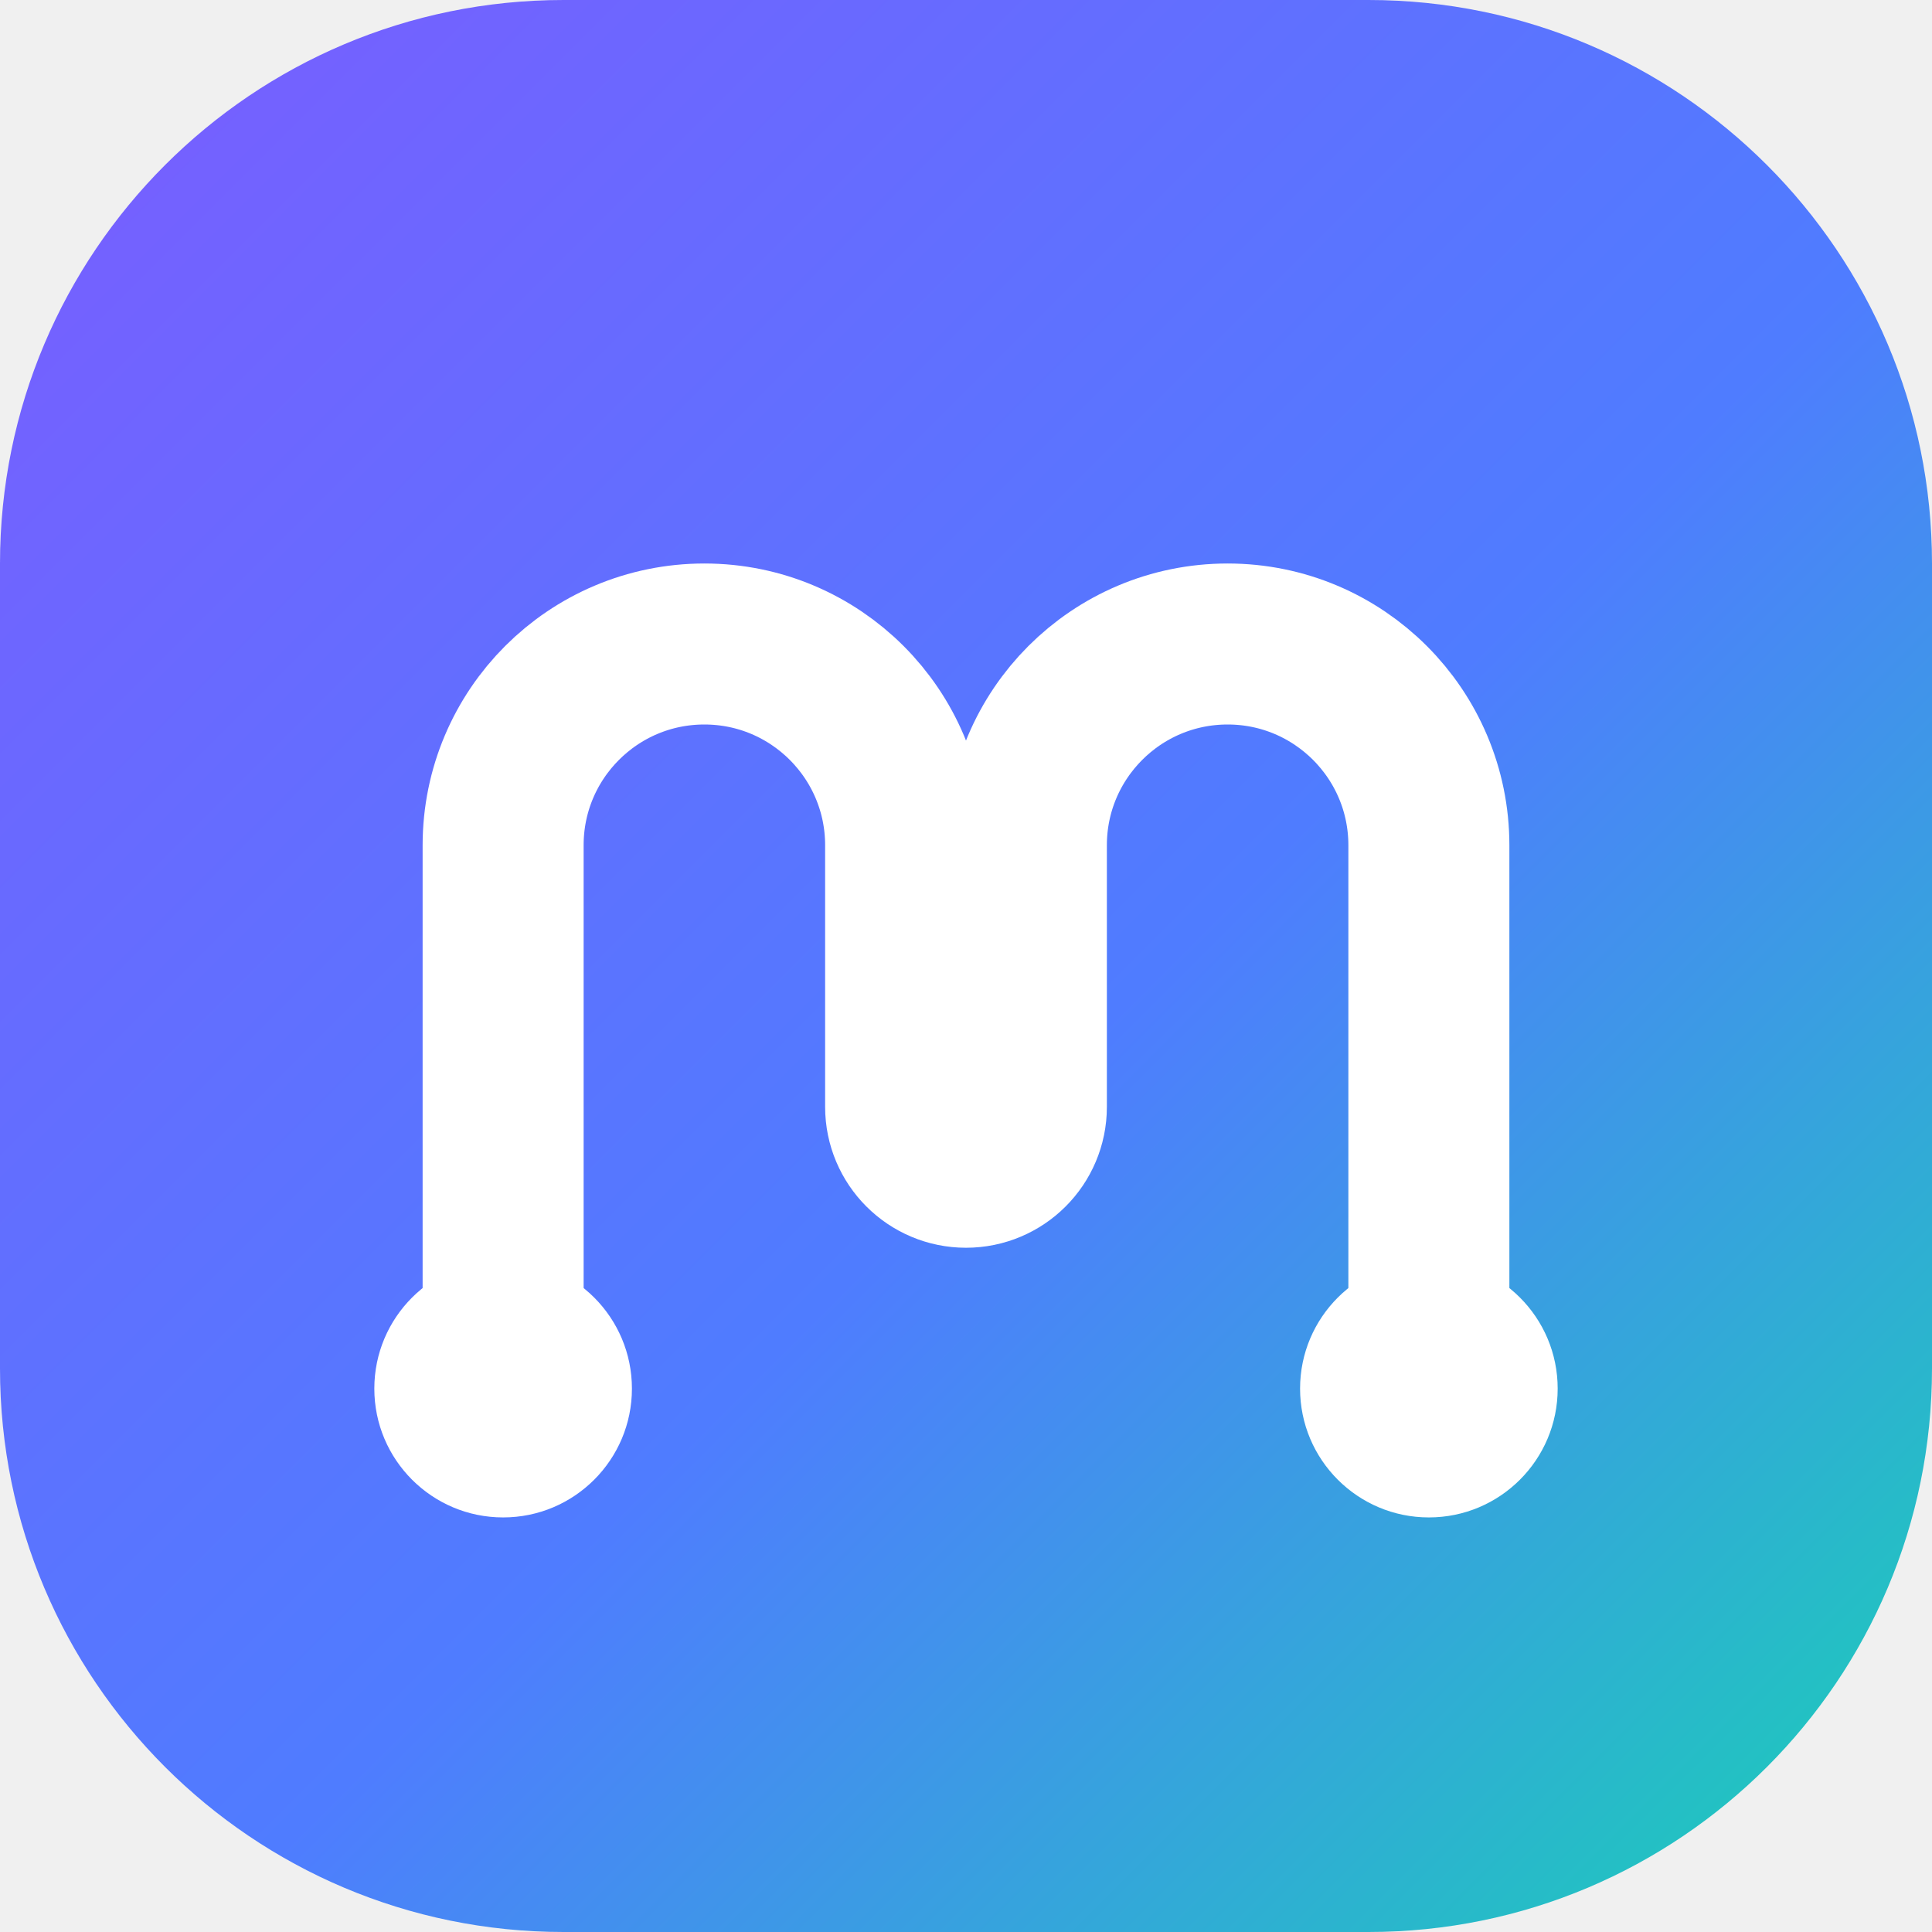
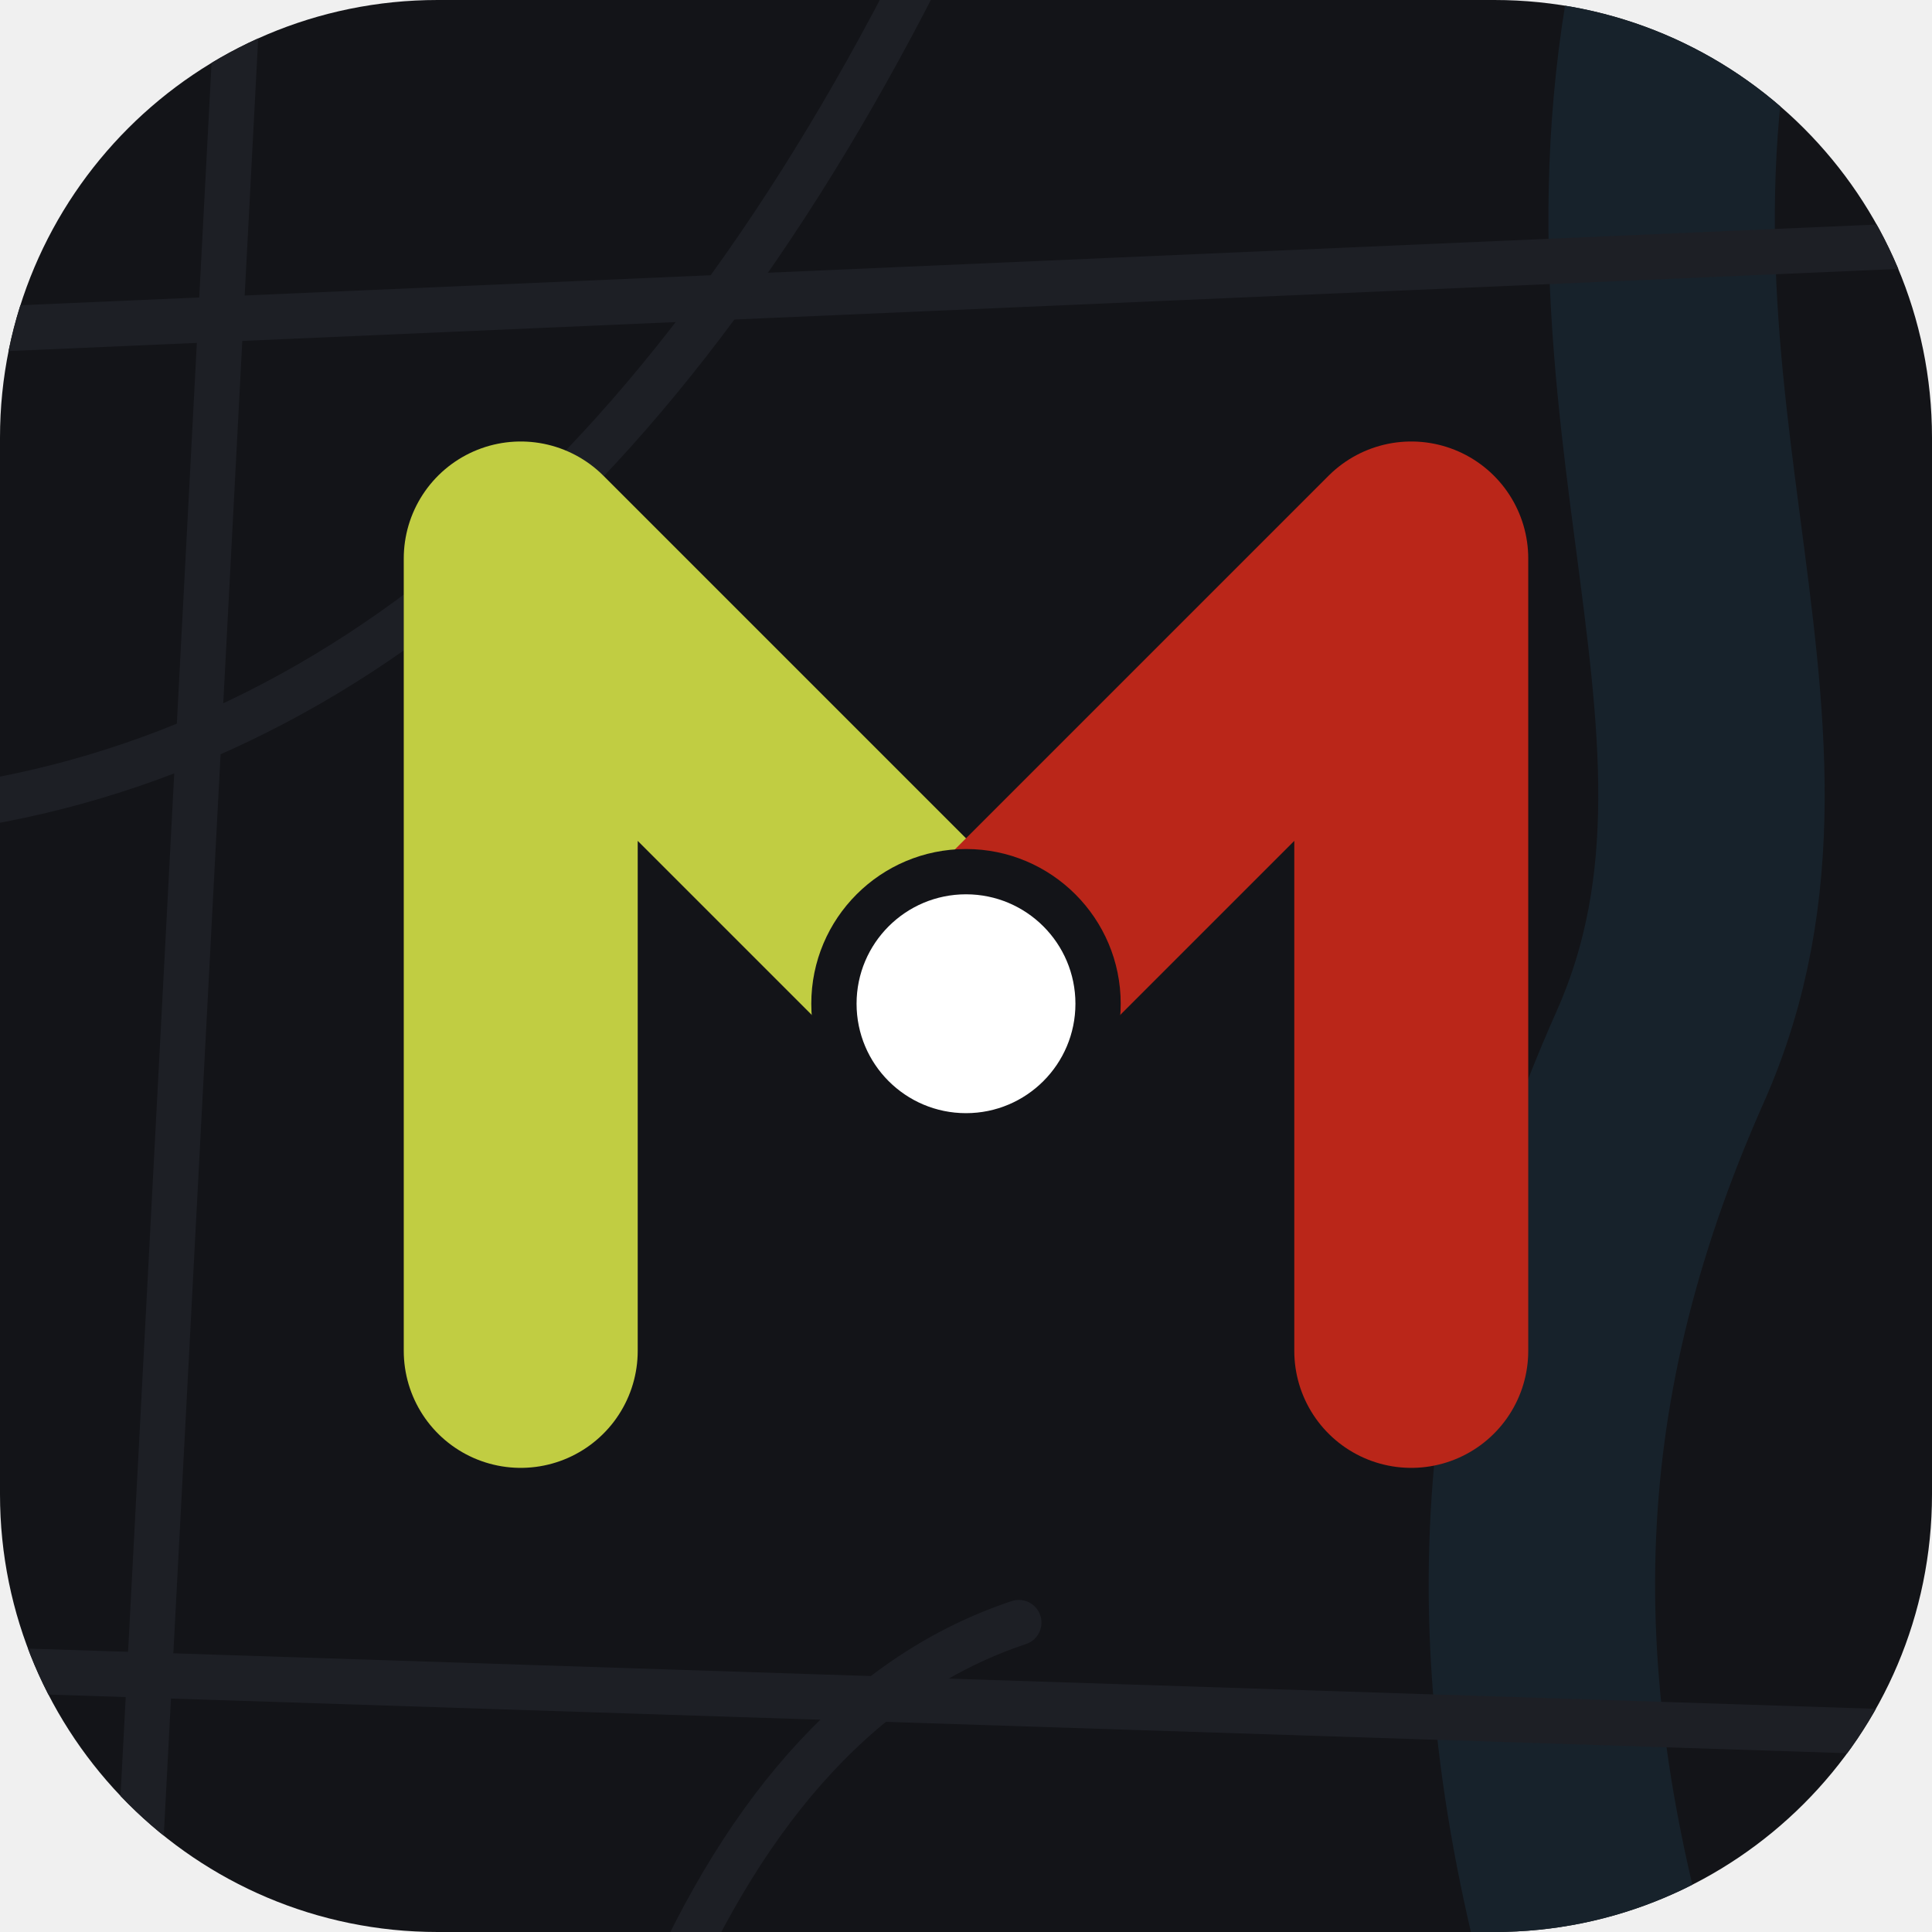
- <svg xmlns="http://www.w3.org/2000/svg" viewBox="0 0 48 48">
+ <svg xmlns="http://www.w3.org/2000/svg" viewBox="0 0 1024 1024">
  <defs>
-     <linearGradient id="g" x1="0" y1="0" x2="1" y2="1">
-       <stop offset="0" stop-color="#7B5CFF" />
-       <stop offset=".55" stop-color="#4F7CFF" />
-       <stop offset="1" stop-color="#18D2B4" />
-     </linearGradient>
+     <clipPath id="r">
+       <rect width="1024" height="1024" rx="232" />
+     </clipPath>
  </defs>
-   <rect width="48" height="48" rx="14" fill="url(#g)" />
-   <path d="M12.5 33V21a5 5 0 0 1 10 0v6.5a1.5 1.5 0 0 0 3 0V21a5 5 0 0 1 10 0v12" fill="none" stroke="#fff" stroke-width="4" stroke-linecap="round" stroke-linejoin="round" />
-   <circle cx="12.5" cy="34.5" r="3.2" fill="#fff" />
-   <circle cx="35.5" cy="34.5" r="3.2" fill="#fff" />
+   <g clip-path="url(#r)">
+     <rect width="1024" height="1024" fill="#131418" />
+     <path d="M905 -60 C 830 200, 960 380, 880 560 S 800 900, 860 1090" fill="none" stroke="#17222B" stroke-width="120" stroke-linecap="round" />
+     <g stroke="#1D1F25" stroke-width="24" fill="none" stroke-linecap="round">
+       <path d="M-40 176 L1064 128" />
+       <path d="M-40 884 L1064 920" />
+       <path d="M128 -40 L70 1064" />
+       <path d="M-40 430 Q290 392 500 -40" />
+       <path d="M350 1064 Q420 900 540 860" />
+     </g>
+     <path d="M276 716V296L512 532" fill="none" stroke="#C1CD42" stroke-width="124" stroke-linejoin="round" stroke-linecap="round" />
+     <path d="M512 532L748 296V716" fill="none" stroke="#BA2619" stroke-width="124" stroke-linejoin="round" stroke-linecap="round" />
+     <circle cx="512" cy="532" r="82" fill="#131418" />
+     <circle cx="512" cy="532" r="58" fill="#FFFFFF" />
+   </g>
</svg>
